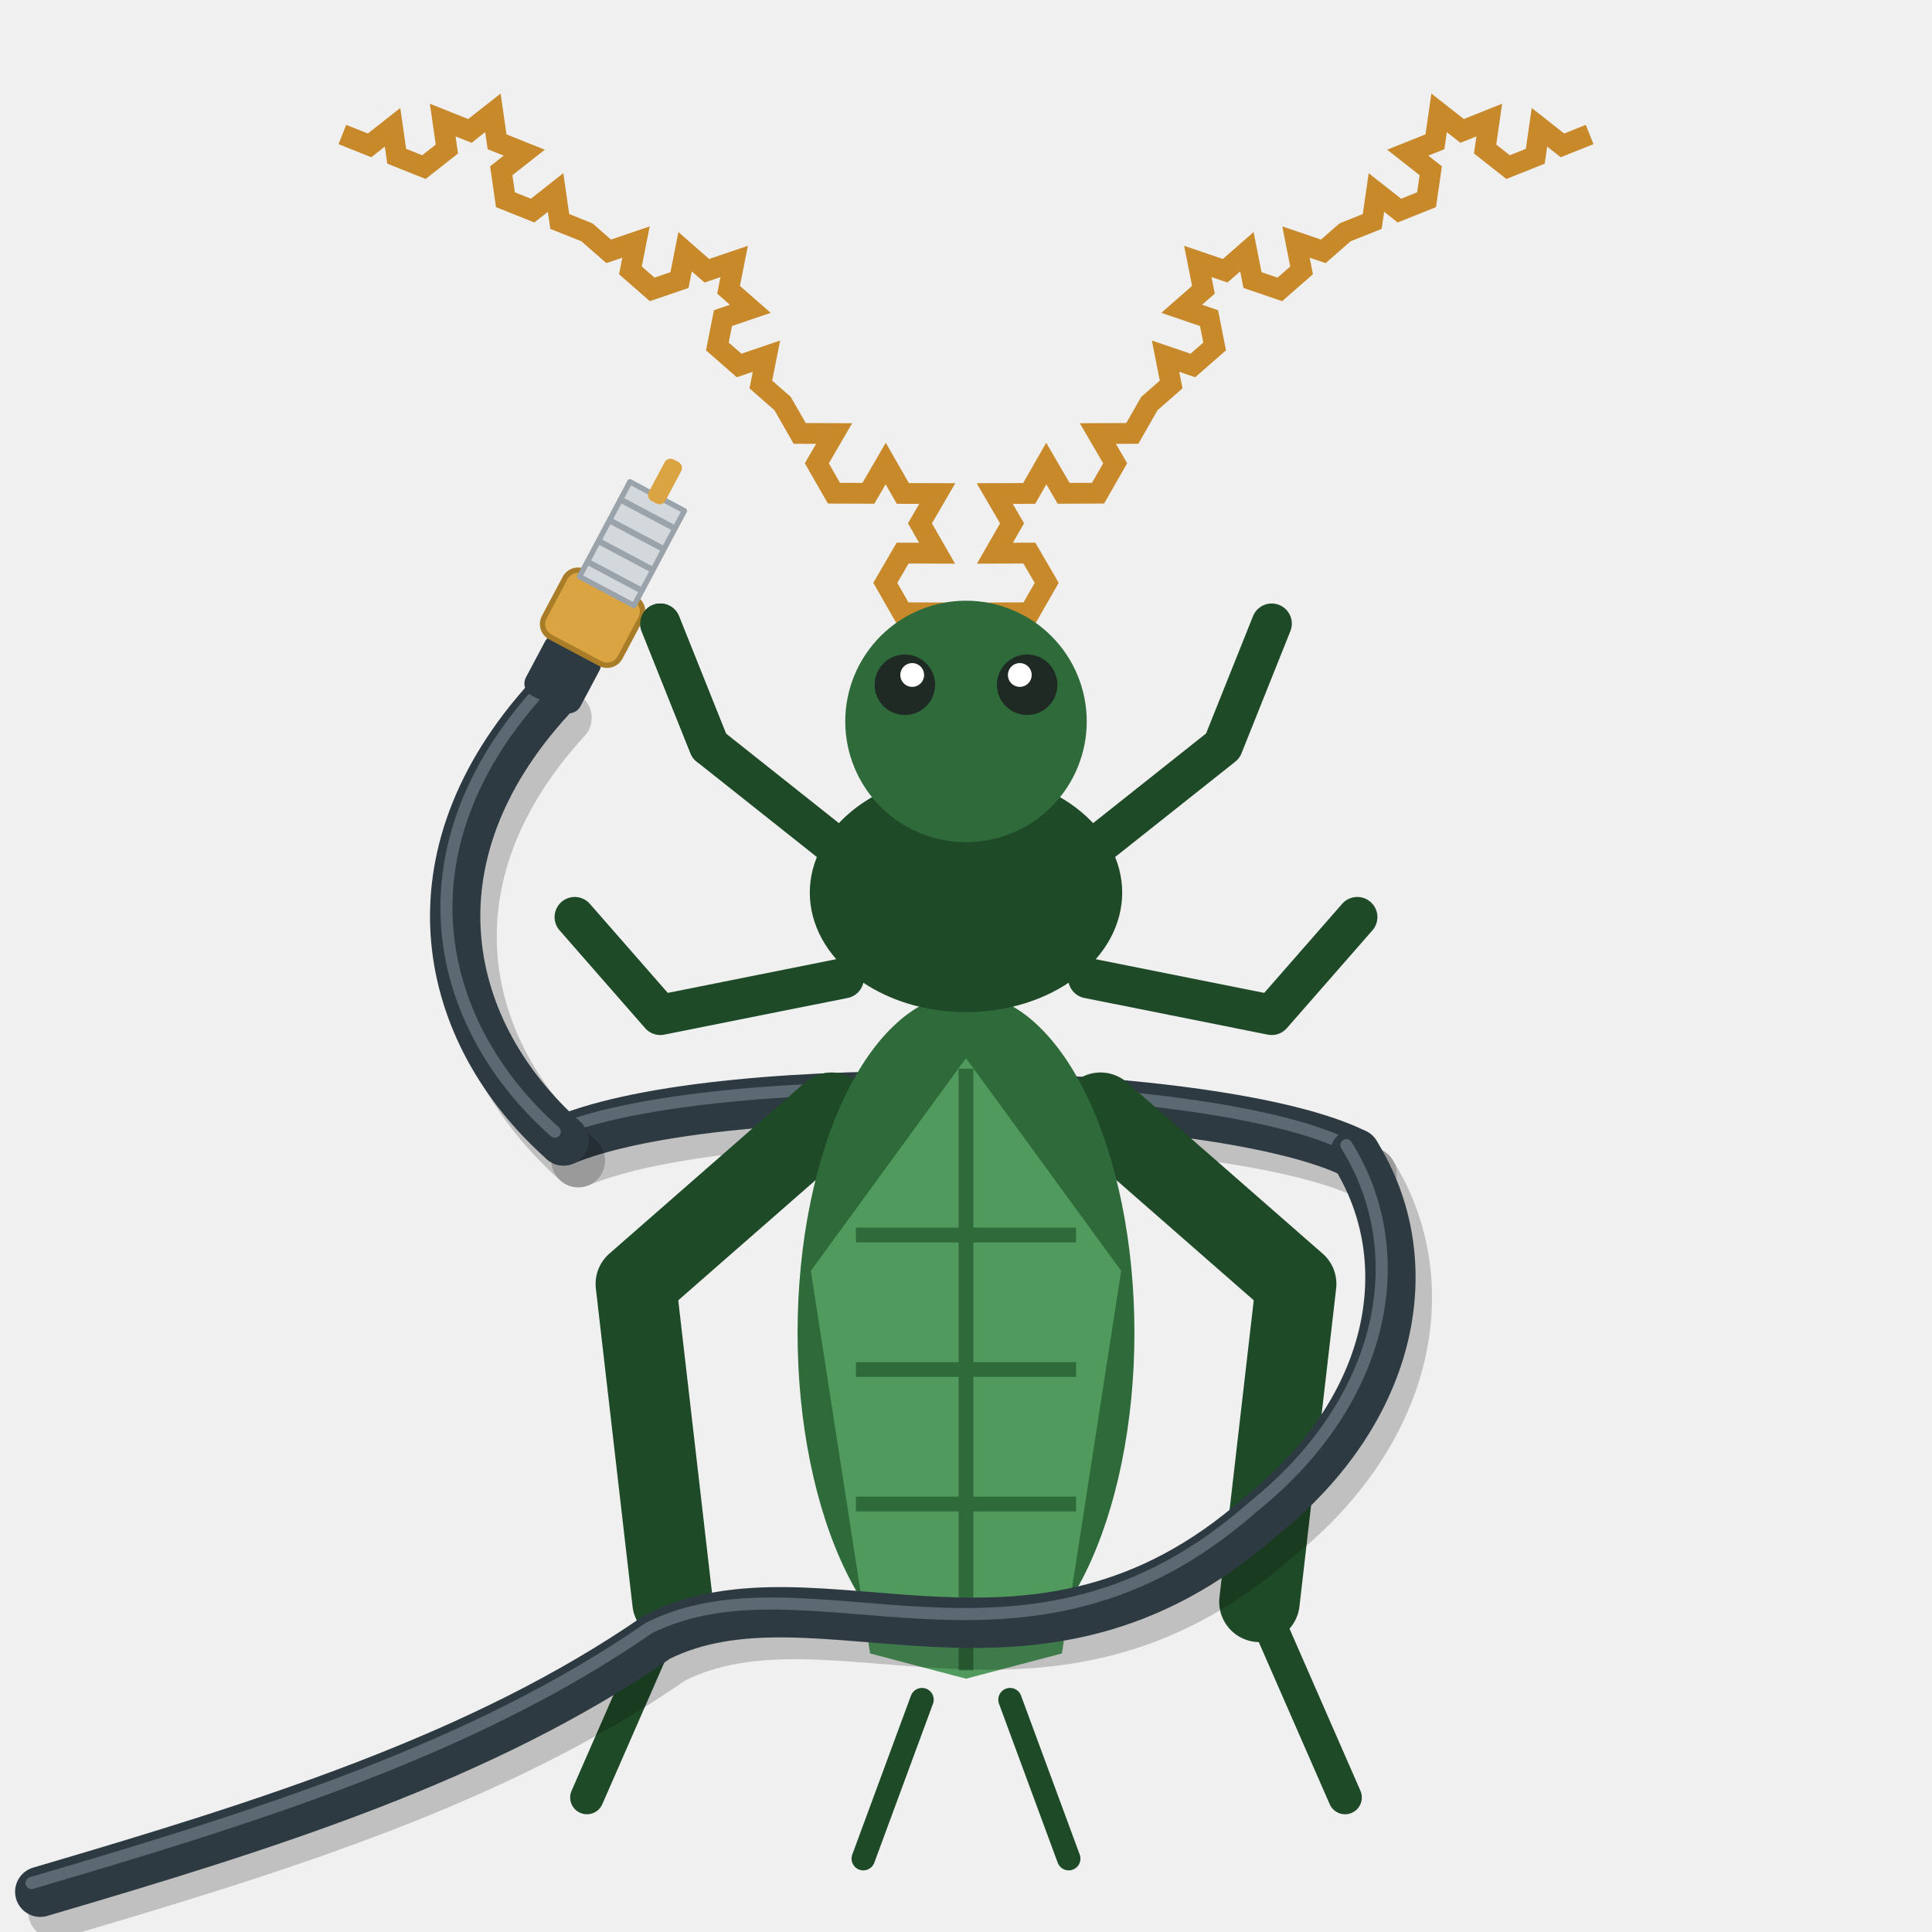
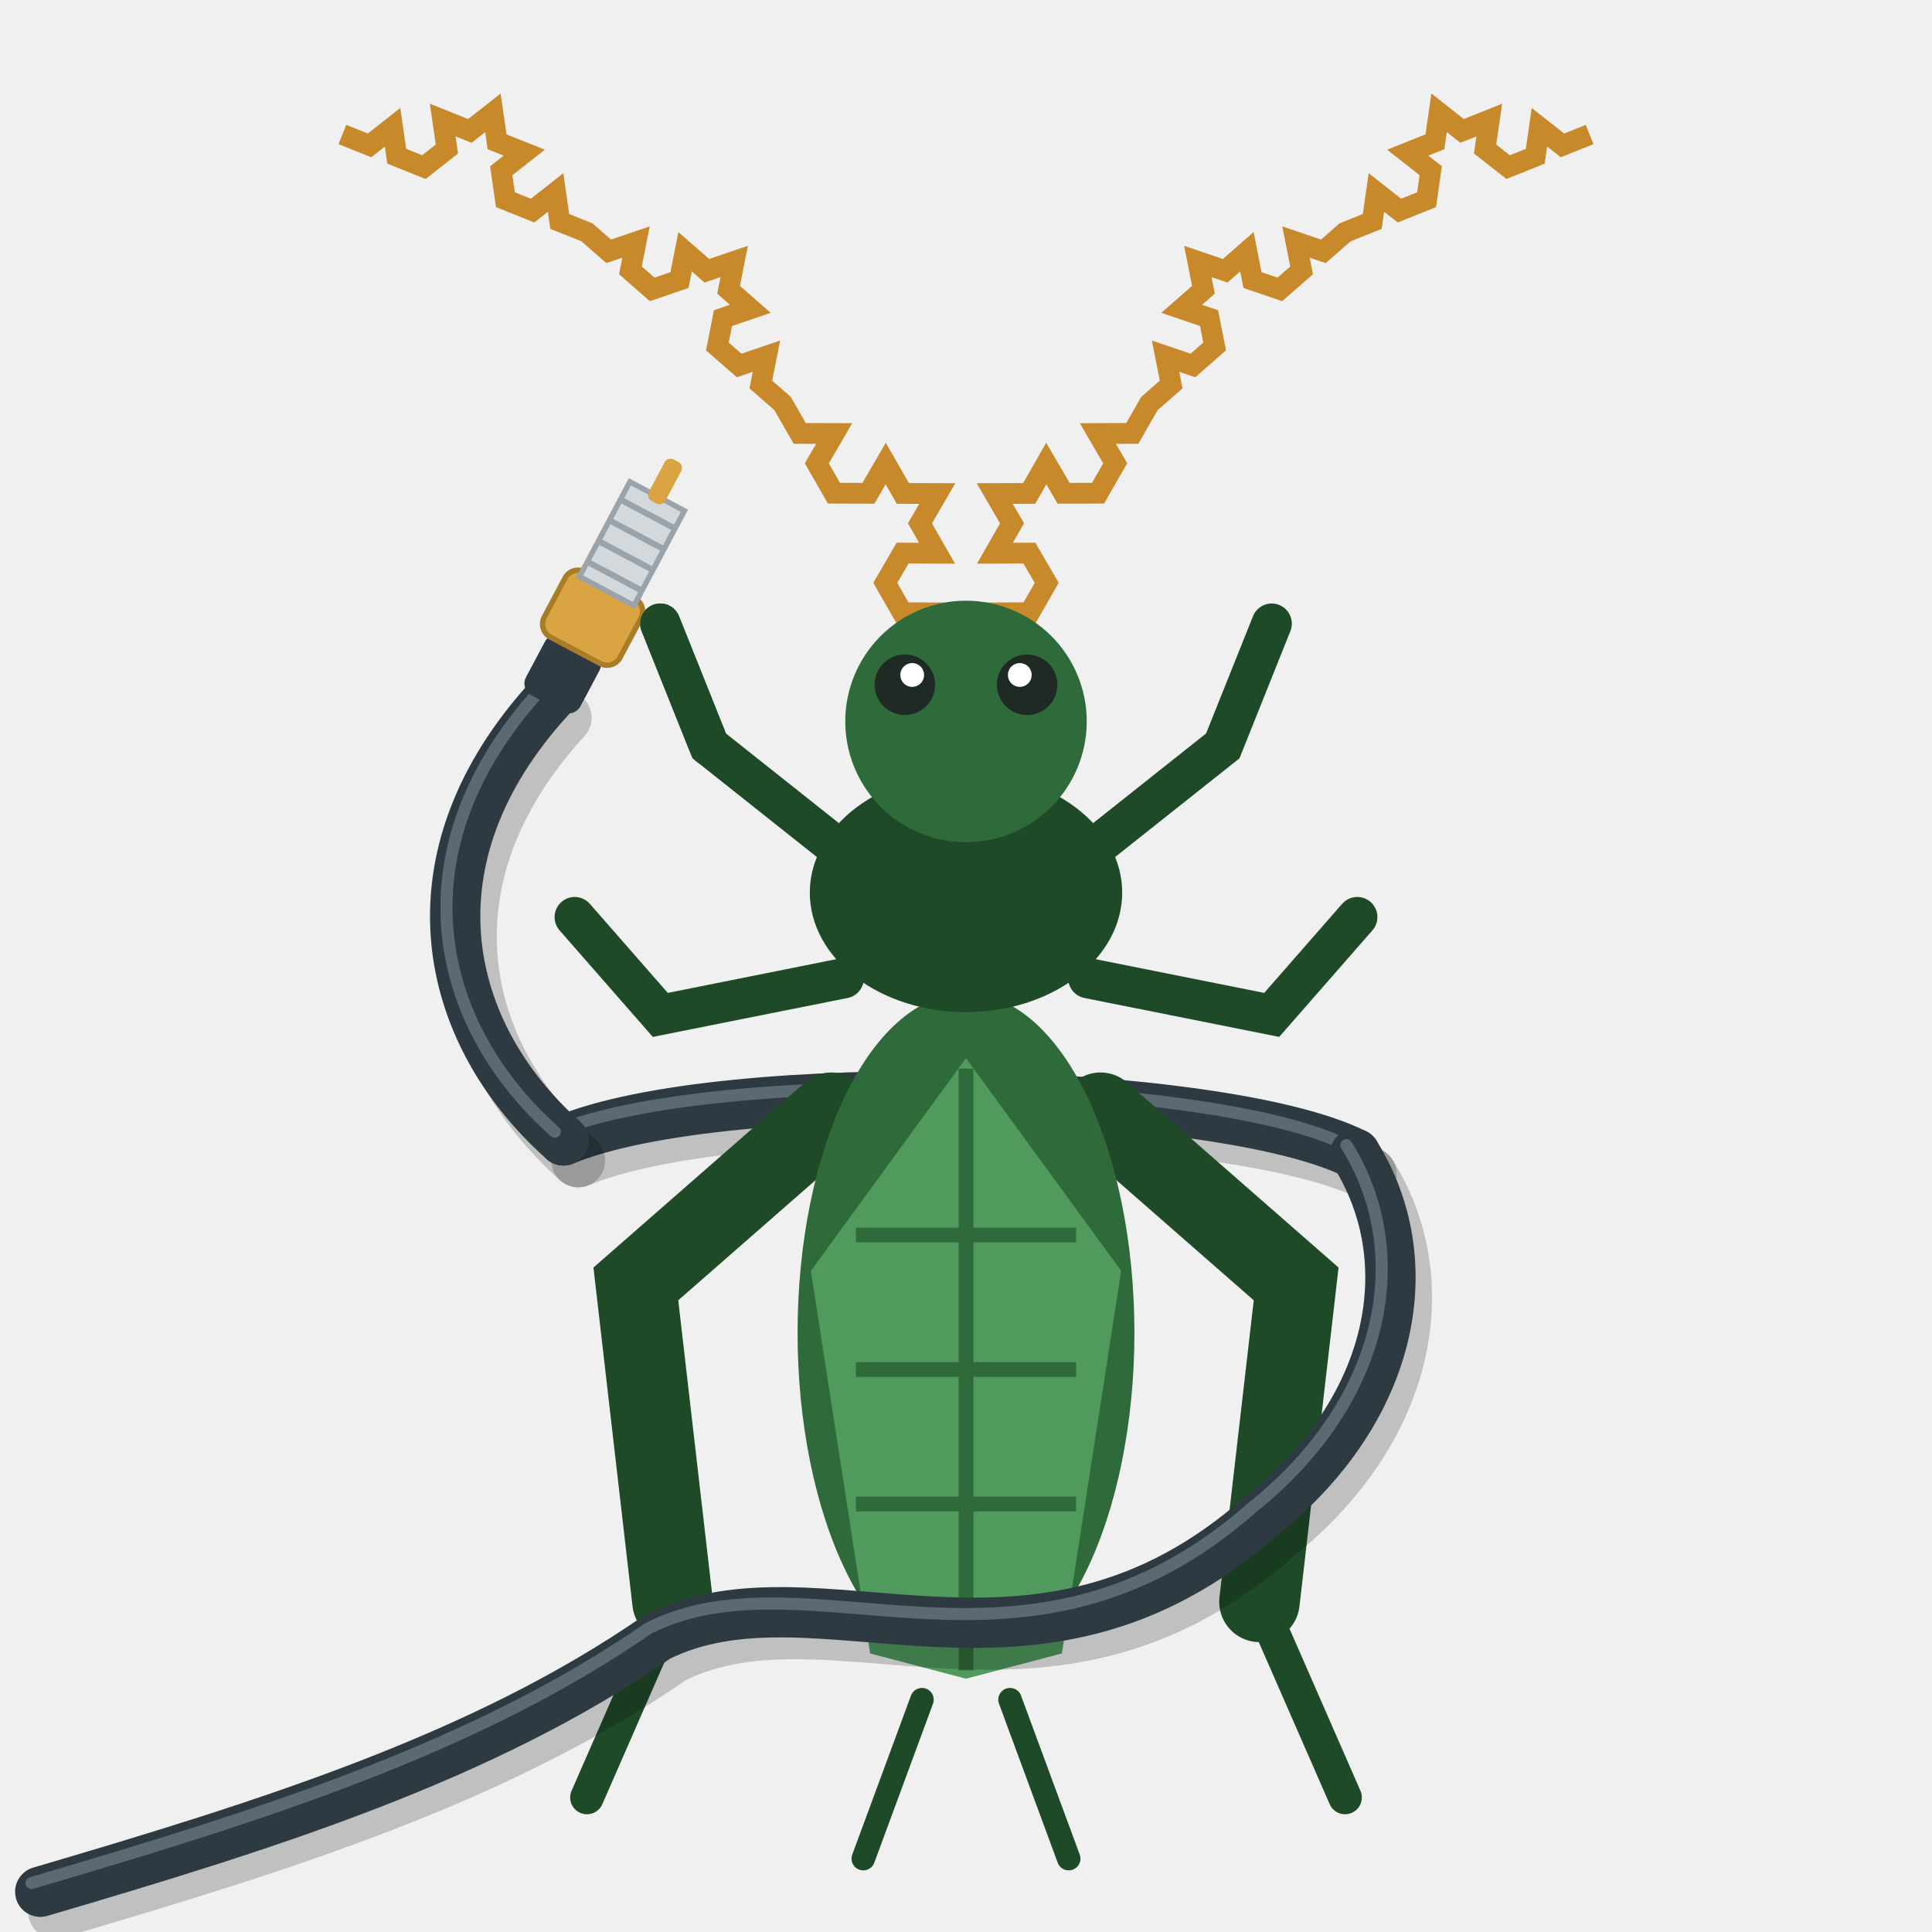
- <svg xmlns="http://www.w3.org/2000/svg" width="288pt" height="288pt" viewBox="0 0 288 288" version="1.1">
-   <defs>
-     <style type="text/css">*{stroke-linejoin: round; stroke-linecap: butt}</style>
-   </defs>
-   <g id="figure_1">
-     <g id="patch_1">
-       <path d="M 0 288  L 288 288  L 288 0  L 0 0  L 0 288  z " style="fill: none" />
+ <svg xmlns="http://www.w3.org/2000/svg" width="432" height="432" viewBox="0 0 288 288" role="img" aria-label="Conecta tu NanoVNA">
+   <g id="estado-conecta">
+     <g id="detras">
+       <path d="M 202 172 C 182 162, 108 160, 84 170" transform="translate(2.2 3)" style="fill:none;stroke:rgba(0,0,0,.20);stroke-width:8;stroke-linecap:round" />
+       <path d="M 202 172 C 182 162, 108 160, 84 170" style="fill:none;stroke:#2e3a42;stroke-width:7.5;stroke-linecap:round" />
+       <path d="M 202 172 C 182 162, 108 160, 84 170" transform="translate(-1.3 -1.3)" style="fill:none;stroke:#6a7882;stroke-width:1.8;stroke-linecap:round;opacity:.75" />
    </g>
-     <g id="axes_1">
-       <g id="cable_detras">
-         <path d="M 202 172 C 182 162, 108 160, 84 170" transform="translate(2.2 3)" style="fill:none;stroke:rgba(0,0,0,.20);stroke-width:8;stroke-linecap:round" />
-         <path d="M 202 172 C 182 162, 108 160, 84 170" style="fill:none;stroke:#2e3a42;stroke-width:7.5;stroke-linecap:round" />
-         <path d="M 202 172 C 182 162, 108 160, 84 170" transform="translate(-1.3 -1.3)" style="fill:none;stroke:#6a7882;stroke-width:1.8;stroke-linecap:round;opacity:.75" />
-       </g>
+     <g id="grillo" transform="translate(0 0)">
      <g id="line2d_1">
        <path d="M 159.311 129.418  L 182.278 111.19  L 189.57 92.962  " clip-path="url(#p5ca4cc600d)" style="fill: none; stroke: #1f4a28; stroke-width: 6; stroke-linecap: round" />
      </g>
      <g id="line2d_2">
        <path d="M 162.228 145.823  L 189.57 151.291  L 202.329 136.709  " clip-path="url(#p5ca4cc600d)" style="fill: none; stroke: #1f4a28; stroke-width: 6; stroke-linecap: round" />
      </g>
      <g id="line2d_3">
        <path d="M 164.051 165.873  L 193.215 191.392  L 187.747 238.785  " clip-path="url(#p5ca4cc600d)" style="fill: none; stroke: #1f4a28; stroke-width: 12; stroke-linecap: round" />
      </g>
      <g id="line2d_4">
        <path d="M 187.747 238.785  L 200.506 267.949  " clip-path="url(#p5ca4cc600d)" style="fill: none; stroke: #1f4a28; stroke-width: 5; stroke-linecap: round" />
      </g>
      <g id="line2d_5">
        <path d="M 150.562 253.367  L 159.311 277.063  " clip-path="url(#p5ca4cc600d)" style="fill: none; stroke: #1f4a28; stroke-width: 3.5; stroke-linecap: round" />
      </g>
      <g id="line2d_6">
        <path d="M 128.689 129.418  L 105.722 111.19  L 98.43 92.962  " clip-path="url(#p5ca4cc600d)" style="fill: none; stroke: #1f4a28; stroke-width: 6; stroke-linecap: round" />
      </g>
      <g id="line2d_7">
        <path d="M 125.772 145.823  L 98.43 151.291  L 85.671 136.709  " clip-path="url(#p5ca4cc600d)" style="fill: none; stroke: #1f4a28; stroke-width: 6; stroke-linecap: round" />
      </g>
      <g id="line2d_8">
        <path d="M 123.949 165.873  L 94.785 191.392  L 100.253 238.785  " clip-path="url(#p5ca4cc600d)" style="fill: none; stroke: #1f4a28; stroke-width: 12; stroke-linecap: round" />
      </g>
      <g id="line2d_9">
        <path d="M 100.253 238.785  L 87.494 267.949  " clip-path="url(#p5ca4cc600d)" style="fill: none; stroke: #1f4a28; stroke-width: 5; stroke-linecap: round" />
      </g>
      <g id="line2d_10">
        <path d="M 137.438 253.367  L 128.689 277.063  " clip-path="url(#p5ca4cc600d)" style="fill: none; stroke: #1f4a28; stroke-width: 3.5; stroke-linecap: round" />
      </g>
      <g id="patch_2">
        <path d="M 149.138 95.804  L 145.655 89.82  L 152.579 89.796  L 154.241 86.892  L 152.558 84.001  L 145.635 84.025  L 149.076 78.017  L 145.593 72.032  L 152.517 72.008  L 155.958 66  L 159.441 71.984  L 162.786 71.973  L 164.449 69.07  L 160.966 63.085  L 167.89 63.061  L 170.126 59.157  L 172.889 56.739  L 171.706 50.76  L 177.476 52.726  L 179.37 51.069  L 178.882 48.6  L 173.112 46.634  L 177.699 42.62  L 176.517 36.641  L 182.286 38.607  L 186.873 34.593  L 188.055 40.572  L 190.438 41.384  L 192.332 39.727  L 191.149 33.748  L 196.919 35.713  L 199.685 33.293  L 203.151 31.906  L 204.028 25.817  L 208.863 29.622  L 211.252 28.666  L 211.619 26.119  L 206.785 22.314  L 212.497 20.03  L 213.374 13.941  L 218.208 17.745  L 223.92 15.46  L 223.043 21.549  L 225.065 23.141  L 227.455 22.185  L 228.332 16.096  L 233.167 19.9  L 236.387 18.612  L 237.537 21.489  L 232.656 23.442  L 230.634 21.85  L 230.267 24.397  L 224.555 26.682  L 219.721 22.878  L 220.088 20.331  L 217.698 21.287  L 215.675 19.695  L 215.308 22.242  L 212.919 23.198  L 214.941 24.79  L 214.064 30.878  L 208.352 33.163  L 206.33 31.572  L 205.963 34.119  L 201.327 35.973  L 197.613 39.223  L 195.231 38.412  L 195.719 40.881  L 191.132 44.894  L 185.363 42.929  L 184.874 40.46  L 182.98 42.117  L 180.598 41.305  L 181.086 43.774  L 179.192 45.432  L 181.574 46.243  L 182.757 52.223  L 178.17 56.236  L 175.787 55.424  L 176.276 57.893  L 172.557 61.147  L 169.69 66.154  L 166.344 66.165  L 168.027 69.057  L 164.586 75.065  L 157.662 75.089  L 155.979 72.198  L 154.317 75.101  L 150.971 75.113  L 152.654 78.004  L 150.991 80.907  L 154.337 80.896  L 157.819 86.88  L 154.378 92.888  L 151.033 92.9  L 152.716 95.791  L 149.719 101.023  L 147.03 99.483  z " clip-path="url(#p5ca4cc600d)" style="fill: #c8892b" />
      </g>
      <g id="patch_3">
        <path d="M 135.284 95.791  L 136.967 92.9  L 133.622 92.888  L 130.181 86.88  L 133.663 80.896  L 137.009 80.907  L 135.346 78.004  L 137.029 75.113  L 133.683 75.101  L 132.021 72.198  L 130.338 75.089  L 123.414 75.065  L 119.973 69.057  L 121.656 66.165  L 118.31 66.154  L 115.443 61.147  L 111.724 57.893  L 112.213 55.424  L 109.83 56.236  L 105.243 52.223  L 106.426 46.243  L 108.808 45.432  L 106.914 43.774  L 107.402 41.305  L 105.02 42.117  L 103.126 40.46  L 102.637 42.929  L 96.868 44.894  L 92.281 40.881  L 92.769 38.412  L 90.387 39.223  L 86.673 35.973  L 82.037 34.119  L 81.67 31.572  L 79.648 33.163  L 73.936 30.878  L 73.059 24.79  L 75.081 23.198  L 72.692 22.242  L 72.325 19.695  L 70.302 21.287  L 67.912 20.331  L 68.279 22.878  L 63.445 26.682  L 57.733 24.397  L 57.366 21.85  L 55.344 23.442  L 50.463 21.489  L 51.613 18.612  L 54.833 19.9  L 59.668 16.096  L 60.545 22.185  L 62.935 23.141  L 64.957 21.549  L 64.08 15.46  L 69.792 17.745  L 74.626 13.941  L 75.503 20.03  L 81.215 22.314  L 76.381 26.119  L 76.748 28.666  L 79.137 29.622  L 83.972 25.817  L 84.849 31.906  L 88.315 33.293  L 91.081 35.713  L 96.851 33.748  L 95.668 39.727  L 97.562 41.384  L 99.945 40.572  L 101.127 34.593  L 105.714 38.607  L 111.483 36.641  L 110.301 42.62  L 114.888 46.634  L 109.118 48.6  L 108.63 51.069  L 110.524 52.726  L 116.294 50.76  L 115.111 56.739  L 117.874 59.157  L 120.11 63.061  L 127.034 63.085  L 123.551 69.07  L 125.214 71.973  L 128.559 71.984  L 132.042 66  L 135.483 72.008  L 142.407 72.032  L 138.924 78.017  L 142.365 84.025  L 135.442 84.001  L 133.759 86.892  L 135.421 89.796  L 142.345 89.82  L 138.862 95.804  L 140.97 99.483  L 138.281 101.023  z " clip-path="url(#p5ca4cc600d)" style="fill: #c8892b" />
      </g>
      <g id="patch_4">
        <path d="M 144 248.81  C 150.526 248.81 156.786 243.528 161.4 234.128  C 166.015 224.728 168.608 211.977 168.608 198.684  C 168.608 185.39 166.015 172.639 161.4 163.239  C 156.786 153.839 150.526 148.557 144 148.557  C 137.474 148.557 131.214 153.839 126.6 163.239  C 121.985 172.639 119.392 185.39 119.392 198.684  C 119.392 211.977 121.985 224.728 126.6 234.128  C 131.214 243.528 137.474 248.81 144 248.81  z " clip-path="url(#p5ca4cc600d)" style="fill: #2f6b3a; stroke: #2f6b3a; stroke-linejoin: miter" />
      </g>
      <g id="patch_5">
        <path d="M 144 158.582  L 166.603 189.57  L 157.853 246.076  L 144 249.722  L 130.147 246.076  L 121.397 189.57  z " clip-path="url(#p5ca4cc600d)" style="fill: #4f9a5c; stroke: #4f9a5c; stroke-linejoin: miter" />
      </g>
      <g id="line2d_11">
        <path d="M 128.689 184.101  L 159.311 184.101  " clip-path="url(#p5ca4cc600d)" style="fill: none; stroke: #2f6b3a; stroke-width: 2.2; stroke-linecap: square" />
      </g>
      <g id="line2d_12">
        <path d="M 128.689 204.152  L 159.311 204.152  " clip-path="url(#p5ca4cc600d)" style="fill: none; stroke: #2f6b3a; stroke-width: 2.2; stroke-linecap: square" />
      </g>
      <g id="line2d_13">
        <path d="M 128.689 224.203  L 159.311 224.203  " clip-path="url(#p5ca4cc600d)" style="fill: none; stroke: #2f6b3a; stroke-width: 2.2; stroke-linecap: square" />
      </g>
      <g id="line2d_14">
        <path d="M 144 160.405  L 144 247.899  " clip-path="url(#p5ca4cc600d)" style="fill: none; stroke: #2f6b3a; stroke-width: 2.2; stroke-linecap: square" />
      </g>
      <g id="patch_6">
        <path d="M 144 150.38  C 150.043 150.38 155.839 148.555 160.111 145.308  C 164.384 142.061 166.785 137.656 166.785 133.063  C 166.785 128.471 164.384 124.066 160.111 120.819  C 155.839 117.571 150.043 115.747 144 115.747  C 137.957 115.747 132.161 117.571 127.889 120.819  C 123.616 124.066 121.215 128.471 121.215 133.063  C 121.215 137.656 123.616 142.061 127.889 145.308  C 132.161 148.555 137.957 150.38 144 150.38  z " clip-path="url(#p5ca4cc600d)" style="fill: #1f4a28; stroke: #1f4a28; stroke-linejoin: miter" />
      </g>
      <g id="patch_7">
        <path d="M 144 125.043  C 148.641 125.043 153.092 123.199 156.373 119.918  C 159.655 116.636 161.499 112.185 161.499 107.544  C 161.499 102.904 159.655 98.452 156.373 95.171  C 153.092 91.889 148.641 90.046 144 90.046  C 139.359 90.046 134.908 91.889 131.627 95.171  C 128.345 98.452 126.501 102.904 126.501 107.544  C 126.501 112.185 128.345 116.636 131.627 119.918  C 134.908 123.199 139.359 125.043 144 125.043  z " clip-path="url(#p5ca4cc600d)" style="fill: #2f6b3a; stroke: #2f6b3a; stroke-linejoin: miter" />
      </g>
      <g id="patch_8">
        <path d="M 153.114 106.086  C 154.177 106.086 155.198 105.664 155.95 104.912  C 156.702 104.16 157.124 103.139 157.124 102.076  C 157.124 101.012 156.702 99.992 155.95 99.24  C 155.198 98.488 154.177 98.066 153.114 98.066  C 152.05 98.066 151.03 98.488 150.278 99.24  C 149.526 99.992 149.104 101.012 149.104 102.076  C 149.104 103.139 149.526 104.16 150.278 104.912  C 151.03 105.664 152.05 106.086 153.114 106.086  z " clip-path="url(#p5ca4cc600d)" style="fill: #1f2a24; stroke: #1f2a24; stroke-linejoin: miter" />
      </g>
      <g id="patch_9">
        <path d="M 134.886 106.086  C 135.95 106.086 136.97 105.664 137.722 104.912  C 138.474 104.16 138.896 103.139 138.896 102.076  C 138.896 101.012 138.474 99.992 137.722 99.24  C 136.97 98.488 135.95 98.066 134.886 98.066  C 133.823 98.066 132.802 98.488 132.05 99.24  C 131.298 99.992 130.876 101.012 130.876 102.076  C 130.876 103.139 131.298 104.16 132.05 104.912  C 132.802 105.664 133.823 106.086 134.886 106.086  z " clip-path="url(#p5ca4cc600d)" style="fill: #1f2a24; stroke: #1f2a24; stroke-linejoin: miter" />
      </g>
      <g id="patch_10">
        <path d="M 152.02 101.894  C 152.359 101.894 152.683 101.759 152.922 101.52  C 153.162 101.281 153.296 100.956 153.296 100.618  C 153.296 100.279 153.162 99.955 152.922 99.715  C 152.683 99.476 152.359 99.342 152.02 99.342  C 151.682 99.342 151.357 99.476 151.118 99.715  C 150.879 99.955 150.744 100.279 150.744 100.618  C 150.744 100.956 150.879 101.281 151.118 101.52  C 151.357 101.759 151.682 101.894 152.02 101.894  z " clip-path="url(#p5ca4cc600d)" style="fill: #ffffff; stroke: #ffffff; stroke-linejoin: miter" />
      </g>
      <g id="patch_11">
        <path d="M 135.98 101.894  C 136.318 101.894 136.643 101.759 136.882 101.52  C 137.121 101.281 137.256 100.956 137.256 100.618  C 137.256 100.279 137.121 99.955 136.882 99.715  C 136.643 99.476 136.318 99.342 135.98 99.342  C 135.641 99.342 135.317 99.476 135.078 99.715  C 134.838 99.955 134.704 100.279 134.704 100.618  C 134.704 100.956 134.838 101.281 135.078 101.52  C 135.317 101.759 135.641 101.894 135.98 101.894  z " clip-path="url(#p5ca4cc600d)" style="fill: #ffffff; stroke: #ffffff; stroke-linejoin: miter" />
      </g>
-       <g id="cable_delante">
-         <path d="M 6 282 C 40 272, 72 262, 98 244 C 122 232, 154 256, 188 226 C 208 210, 212 188, 202 172" transform="translate(2.2 3)" style="fill:none;stroke:rgba(0,0,0,.20);stroke-width:8;stroke-linecap:round" />
-         <path d="M 6 282 C 40 272, 72 262, 98 244 C 122 232, 154 256, 188 226 C 208 210, 212 188, 202 172" style="fill:none;stroke:#2e3a42;stroke-width:7.5;stroke-linecap:round" />
-         <path d="M 6 282 C 40 272, 72 262, 98 244 C 122 232, 154 256, 188 226 C 208 210, 212 188, 202 172" transform="translate(-1.3 -1.3)" style="fill:none;stroke:#6a7882;stroke-width:1.8;stroke-linecap:round;opacity:.75" />
-         <path d="M 84 170 C 66 154, 60 128, 82 104" transform="translate(2.2 3)" style="fill:none;stroke:rgba(0,0,0,.20);stroke-width:8;stroke-linecap:round" />
-         <path d="M 84 170 C 66 154, 60 128, 82 104" style="fill:none;stroke:#2e3a42;stroke-width:7.5;stroke-linecap:round" />
-         <path d="M 84 170 C 66 154, 60 128, 82 104" transform="translate(-1.3 -1.3)" style="fill:none;stroke:#6a7882;stroke-width:1.8;stroke-linecap:round;opacity:.75" />
-         <g id="conector" transform="translate(82 104) rotate(28)">
-           <rect x="-4.6" y="-9" width="9.2" height="10" rx="2" style="fill:#2e3a42" />
-           <rect x="-6.4" y="-19" width="12.8" height="11" rx="2.2" style="fill:#d9a441;stroke:#a97d27;stroke-width:.8" />
-           <rect x="-4.6" y="-34" width="9.2" height="16" style="fill:#d3d8dc;stroke:#9aa3aa;stroke-width:.8" />
-           <line x1="-4.6" y1="-31" x2="4.6" y2="-31" style="stroke:#9aa3aa;stroke-width:.9" />
-           <line x1="-4.6" y1="-27.5" x2="4.6" y2="-27.5" style="stroke:#9aa3aa;stroke-width:.9" />
-           <line x1="-4.6" y1="-24" x2="4.6" y2="-24" style="stroke:#9aa3aa;stroke-width:.9" />
-           <line x1="-4.6" y1="-20.5" x2="4.6" y2="-20.5" style="stroke:#9aa3aa;stroke-width:.9" />
-           <rect x="-1.4" y="-40" width="2.8" height="7" rx="1" style="fill:#d9a441" />
-         </g>
-         <path d="M 105.722 111.19 L 98.43 92.962" style="fill:none;stroke:#1f4a28;stroke-width:6;stroke-linecap:round" />
+     </g>
+     <g id="delante">
+       <path d="M 6 282 C 40 272, 72 262, 98 244 C 122 232, 154 256, 188 226 C 208 210, 212 188, 202 172" transform="translate(2.2 3)" style="fill:none;stroke:rgba(0,0,0,.20);stroke-width:8;stroke-linecap:round" />
+       <path d="M 6 282 C 40 272, 72 262, 98 244 C 122 232, 154 256, 188 226 C 208 210, 212 188, 202 172" style="fill:none;stroke:#2e3a42;stroke-width:7.5;stroke-linecap:round" />
+       <path d="M 6 282 C 40 272, 72 262, 98 244 C 122 232, 154 256, 188 226 C 208 210, 212 188, 202 172" transform="translate(-1.3 -1.3)" style="fill:none;stroke:#6a7882;stroke-width:1.8;stroke-linecap:round;opacity:.75" />
+       <path d="M 84 170 C 66 154, 60 128, 82 104" transform="translate(2.2 3)" style="fill:none;stroke:rgba(0,0,0,.20);stroke-width:8;stroke-linecap:round" />
+       <path d="M 84 170 C 66 154, 60 128, 82 104" style="fill:none;stroke:#2e3a42;stroke-width:7.5;stroke-linecap:round" />
+       <path d="M 84 170 C 66 154, 60 128, 82 104" transform="translate(-1.3 -1.3)" style="fill:none;stroke:#6a7882;stroke-width:1.8;stroke-linecap:round;opacity:.75" />
+       <g transform="translate(82 104) rotate(28)">
+         <rect x="-4.6" y="-9" width="9.2" height="10" rx="2" style="fill:#2e3a42" />
+         <rect x="-6.4" y="-19" width="12.8" height="11" rx="2.2" style="fill:#d9a441;stroke:#a97d27;stroke-width:0.8" />
+         <rect x="-4.6" y="-34" width="9.2" height="16" rx="0" style="fill:#d3d8dc;stroke:#9aa3aa;stroke-width:0.8" />
+         <line x1="-4.6" y1="-31" x2="4.6" y2="-31" style="stroke:#9aa3aa;stroke-width:.9" />
+         <line x1="-4.6" y1="-27.5" x2="4.6" y2="-27.5" style="stroke:#9aa3aa;stroke-width:.9" />
+         <line x1="-4.6" y1="-24" x2="4.6" y2="-24" style="stroke:#9aa3aa;stroke-width:.9" />
+         <line x1="-4.6" y1="-20.5" x2="4.6" y2="-20.5" style="stroke:#9aa3aa;stroke-width:.9" />
+         <rect x="-1.4" y="-40" width="2.8" height="7" rx="1" style="fill:#d9a441" />
      </g>
+       <path d="M 105.722 111.19 L 98.43 92.962" style="fill:none;stroke:#1f4a28;stroke-width:6;stroke-linecap:round;stroke-linejoin:round" />
    </g>
  </g>
-   <defs>
-     <clipPath id="p5ca4cc600d">
-       <rect x="30.987" y="0" width="226.025" height="288" />
-     </clipPath>
-   </defs>
</svg>
